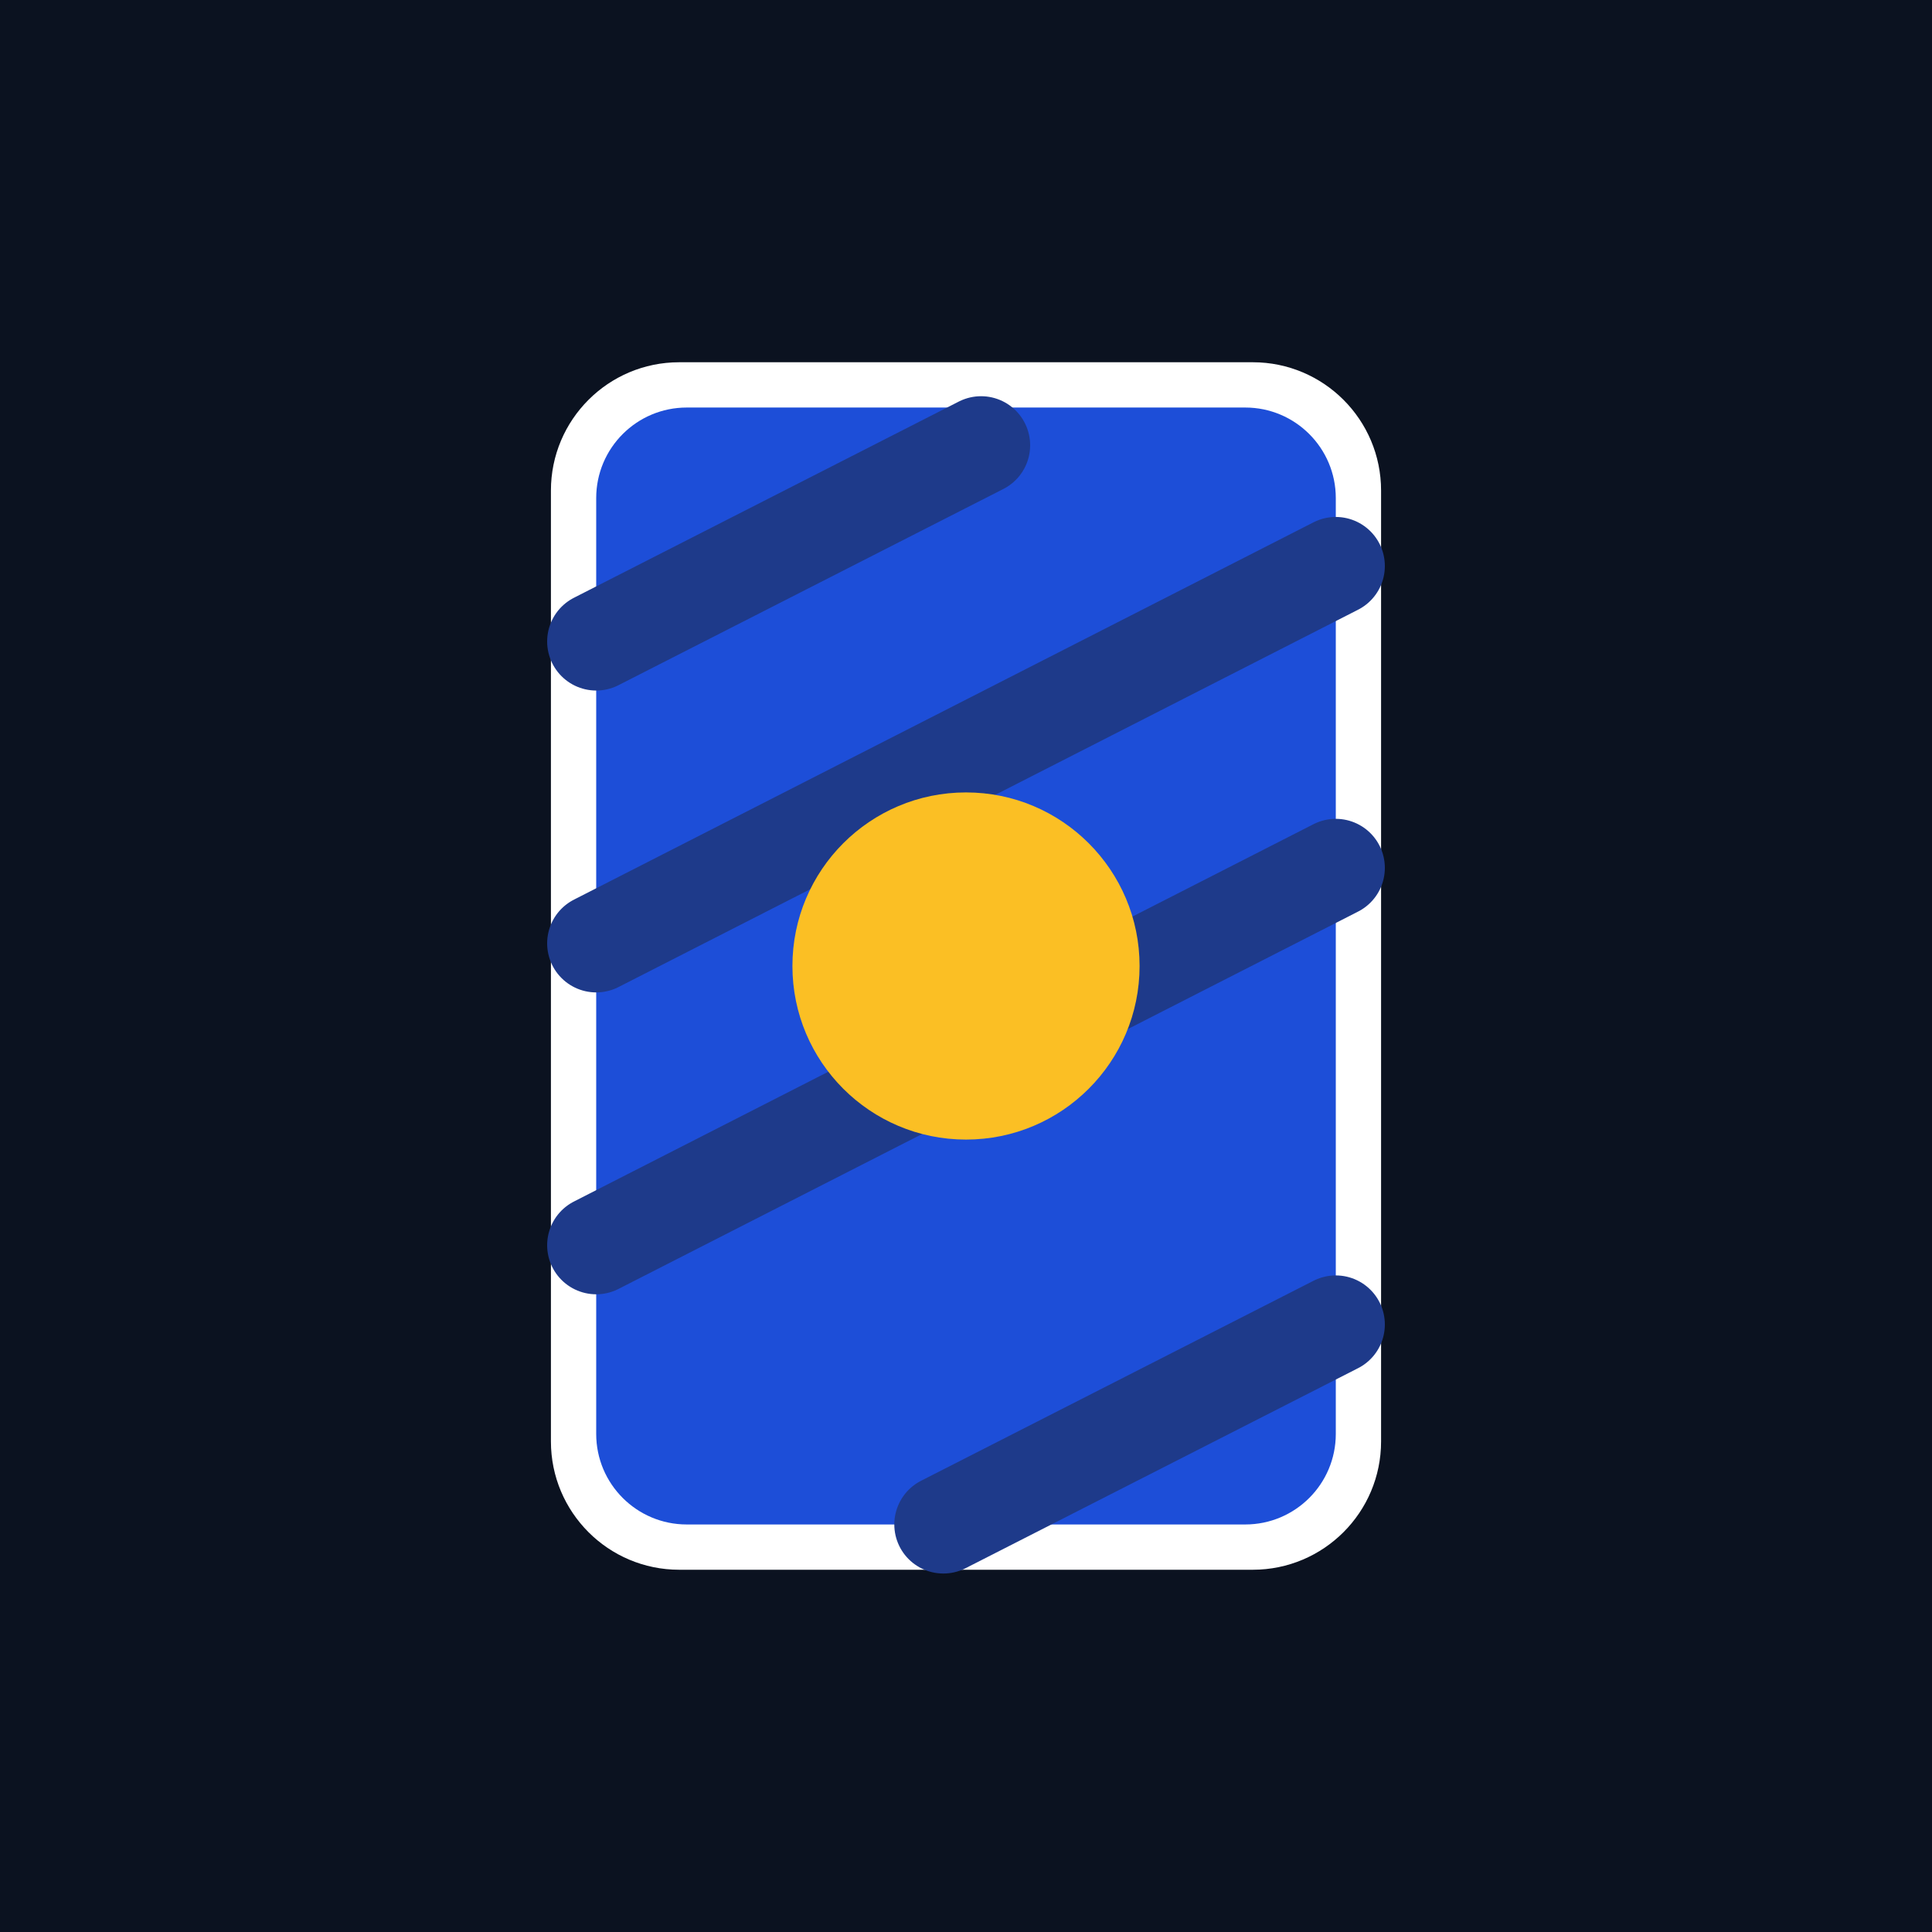
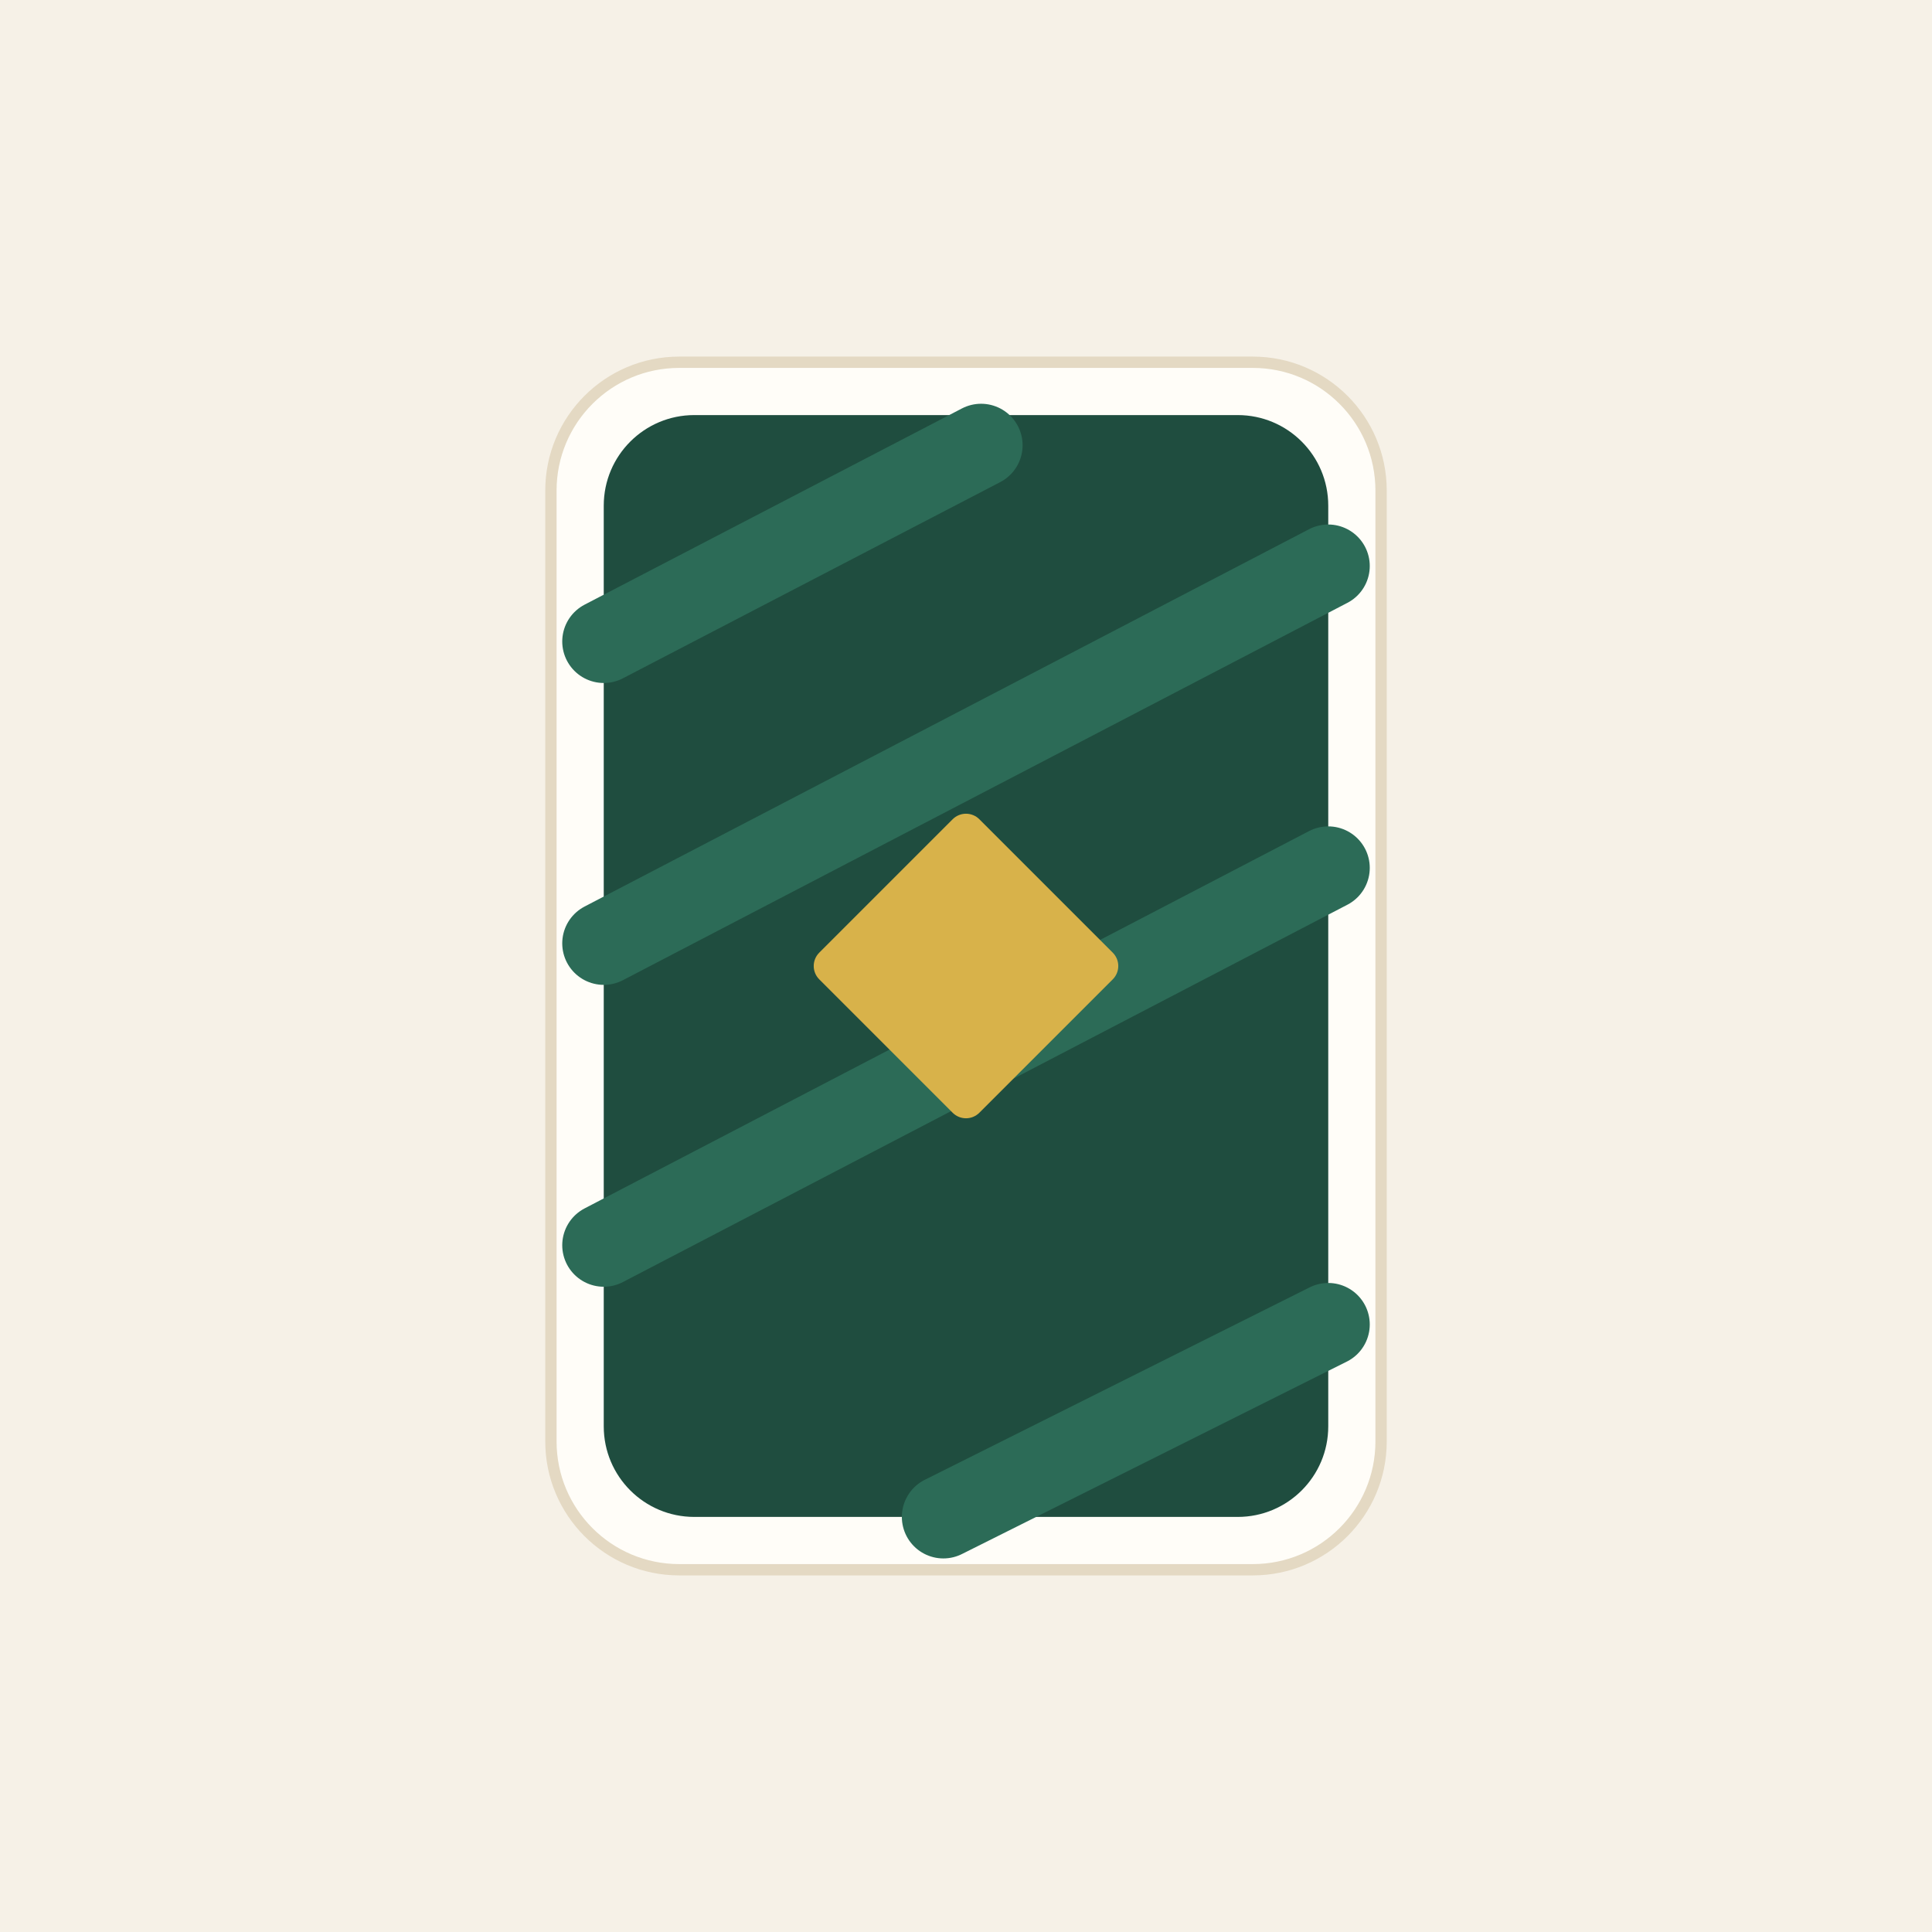
<svg xmlns="http://www.w3.org/2000/svg" viewBox="0 0 512 512">
-   <rect width="512" height="512" fill="#0b1220" />
-   <rect x="146" y="96" width="220" height="320" rx="34" fill="#fff" />
-   <rect x="158" y="108" width="196" height="296" rx="24" fill="#1d4ed8" />
-   <path d="M158 250 L354 150 M158 330 L354 230 M158 170 L260 118 M250 404 L354 351" stroke="#1e3a8a" stroke-width="26" stroke-linecap="round" fill="none" />
-   <circle cx="256" cy="256" r="46" fill="#fbbf24" />
+   <rect width="512" height="512" fill="#f6f1e7" />
+   <rect x="146" y="96" width="220" height="320" rx="34" fill="#fffdf8" stroke="#e4d9c3" stroke-width="3" />
+   <rect x="160" y="110" width="192" height="292" rx="24" fill="#1f4d3f" />
+   <path d="M160 250 L352 150 M160 330 L352 230 M160 170 L260 118 M250 402 L352 351" stroke="#2c6b57" stroke-width="22" stroke-linecap="round" fill="none" />
+   <rect x="226" y="226" width="60" height="60" rx="5" transform="rotate(45 256 256)" fill="#d8b24a" />
</svg>
